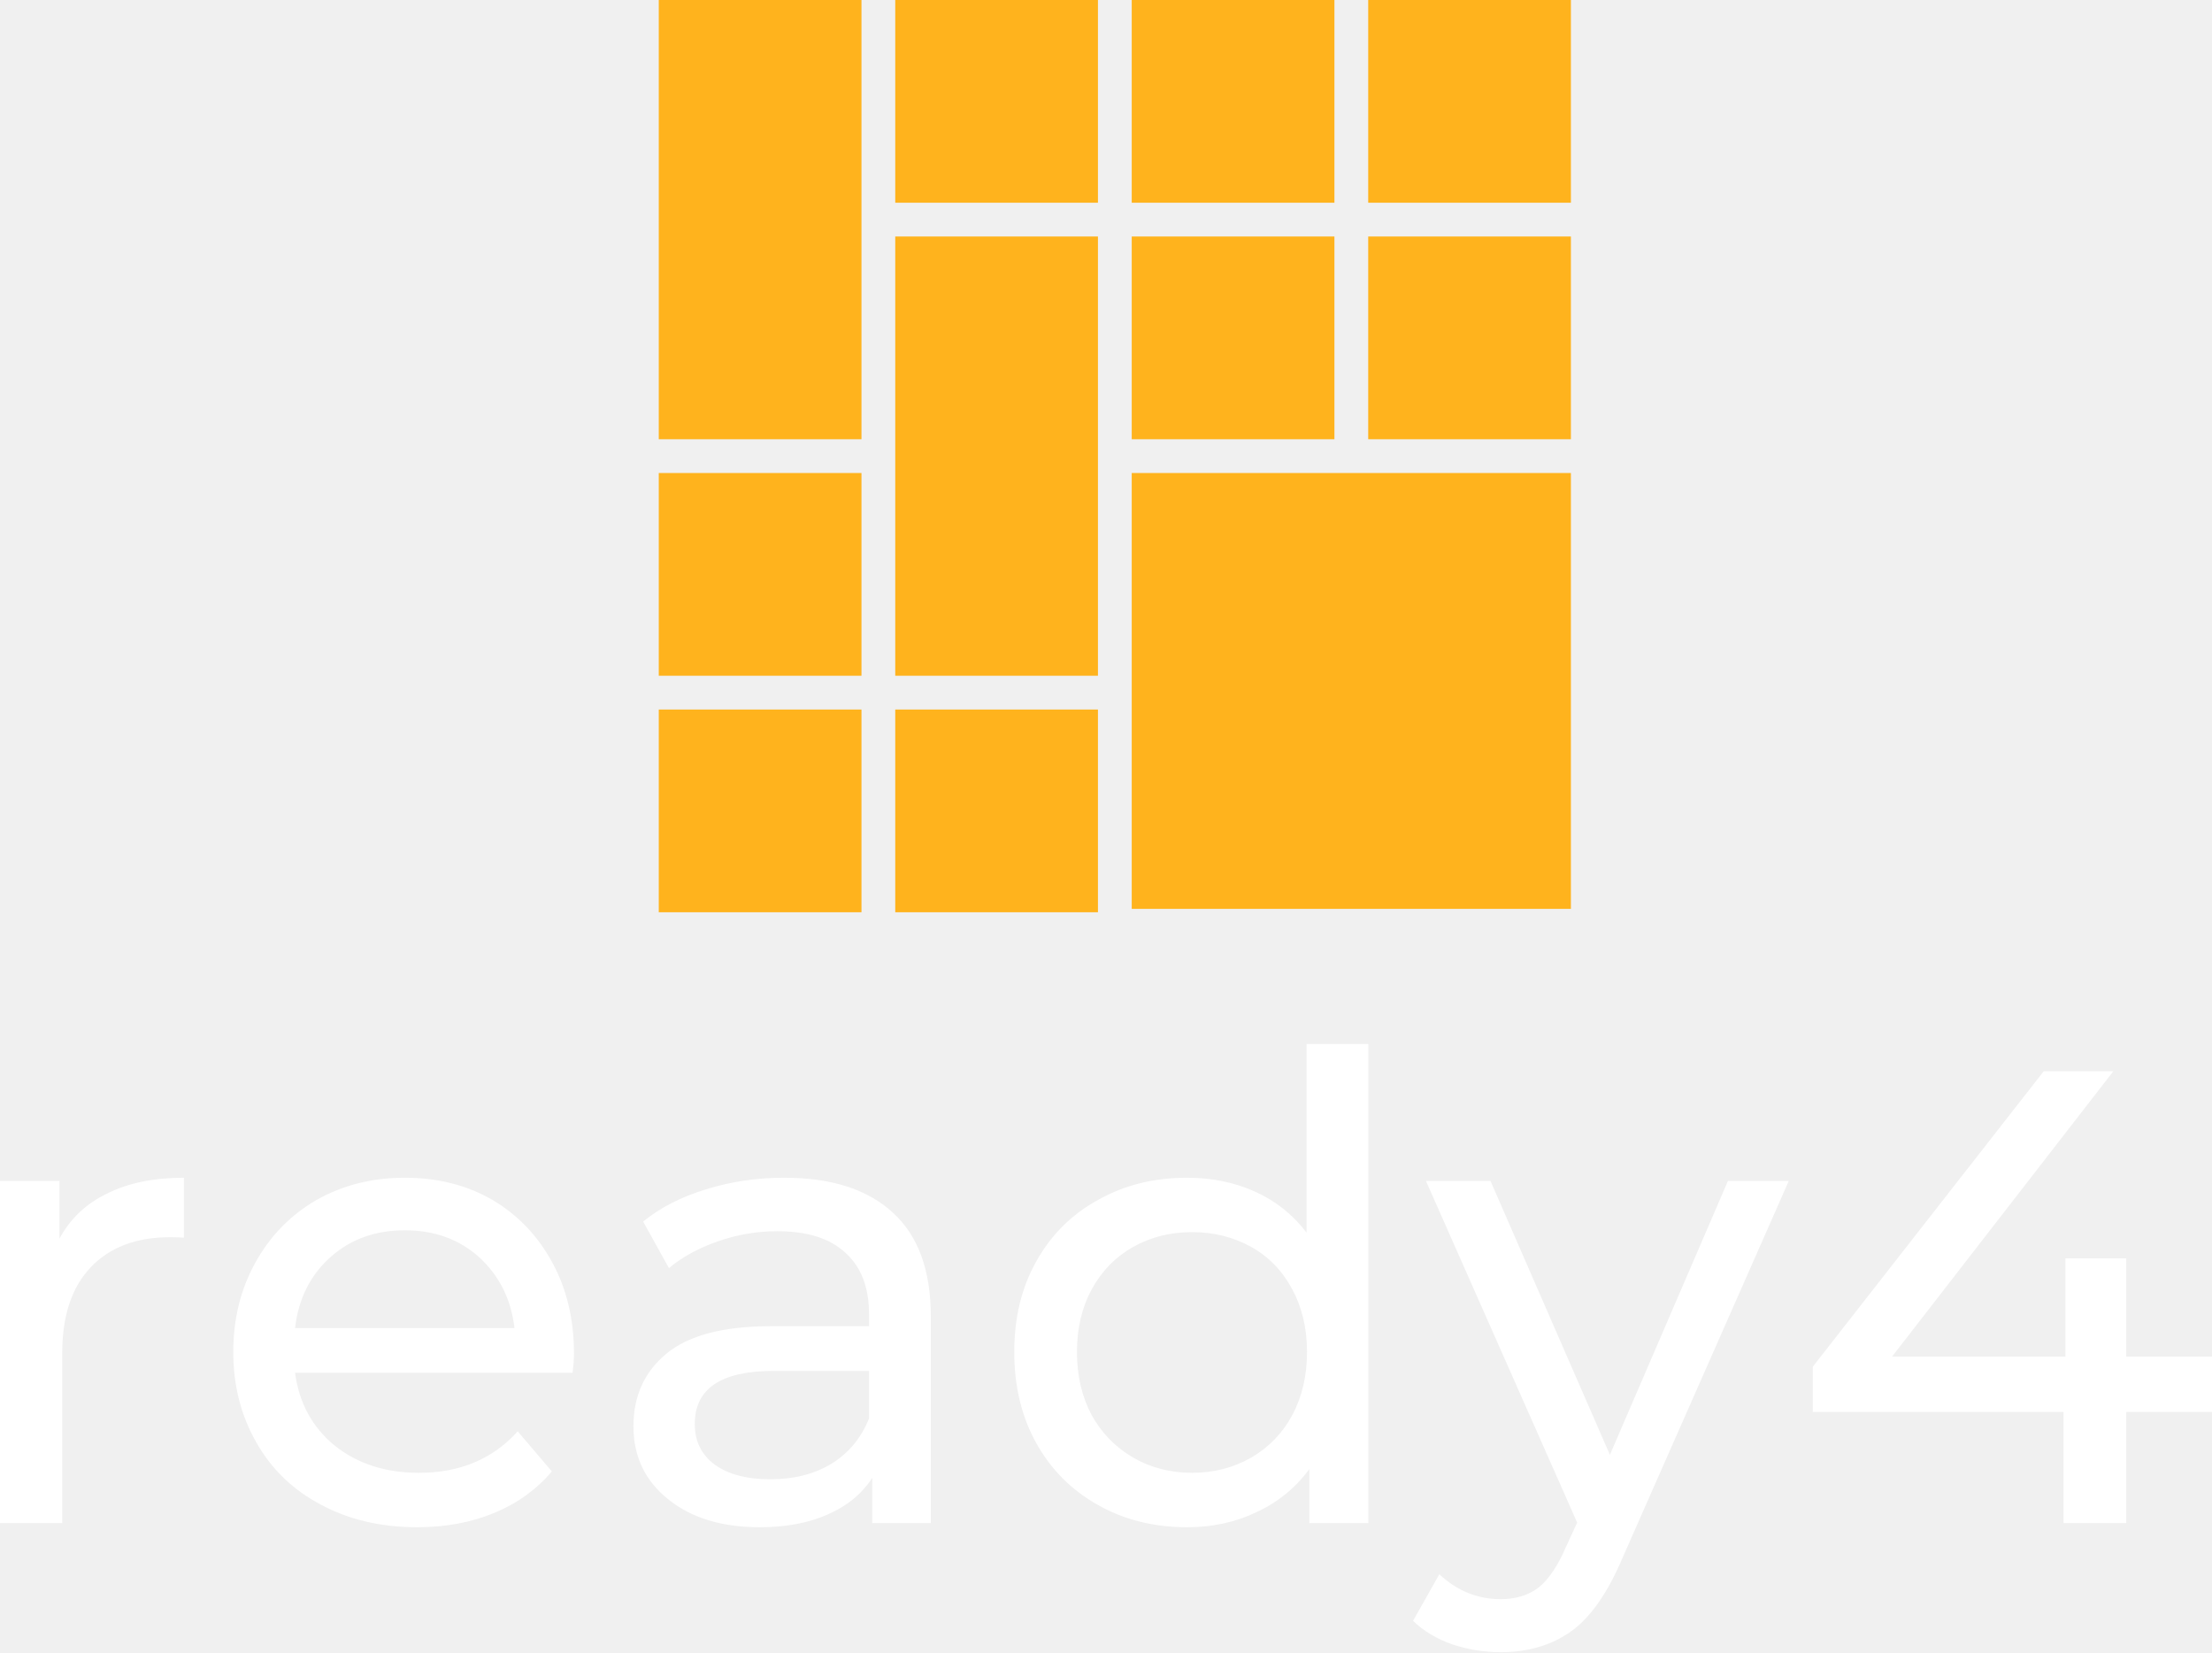
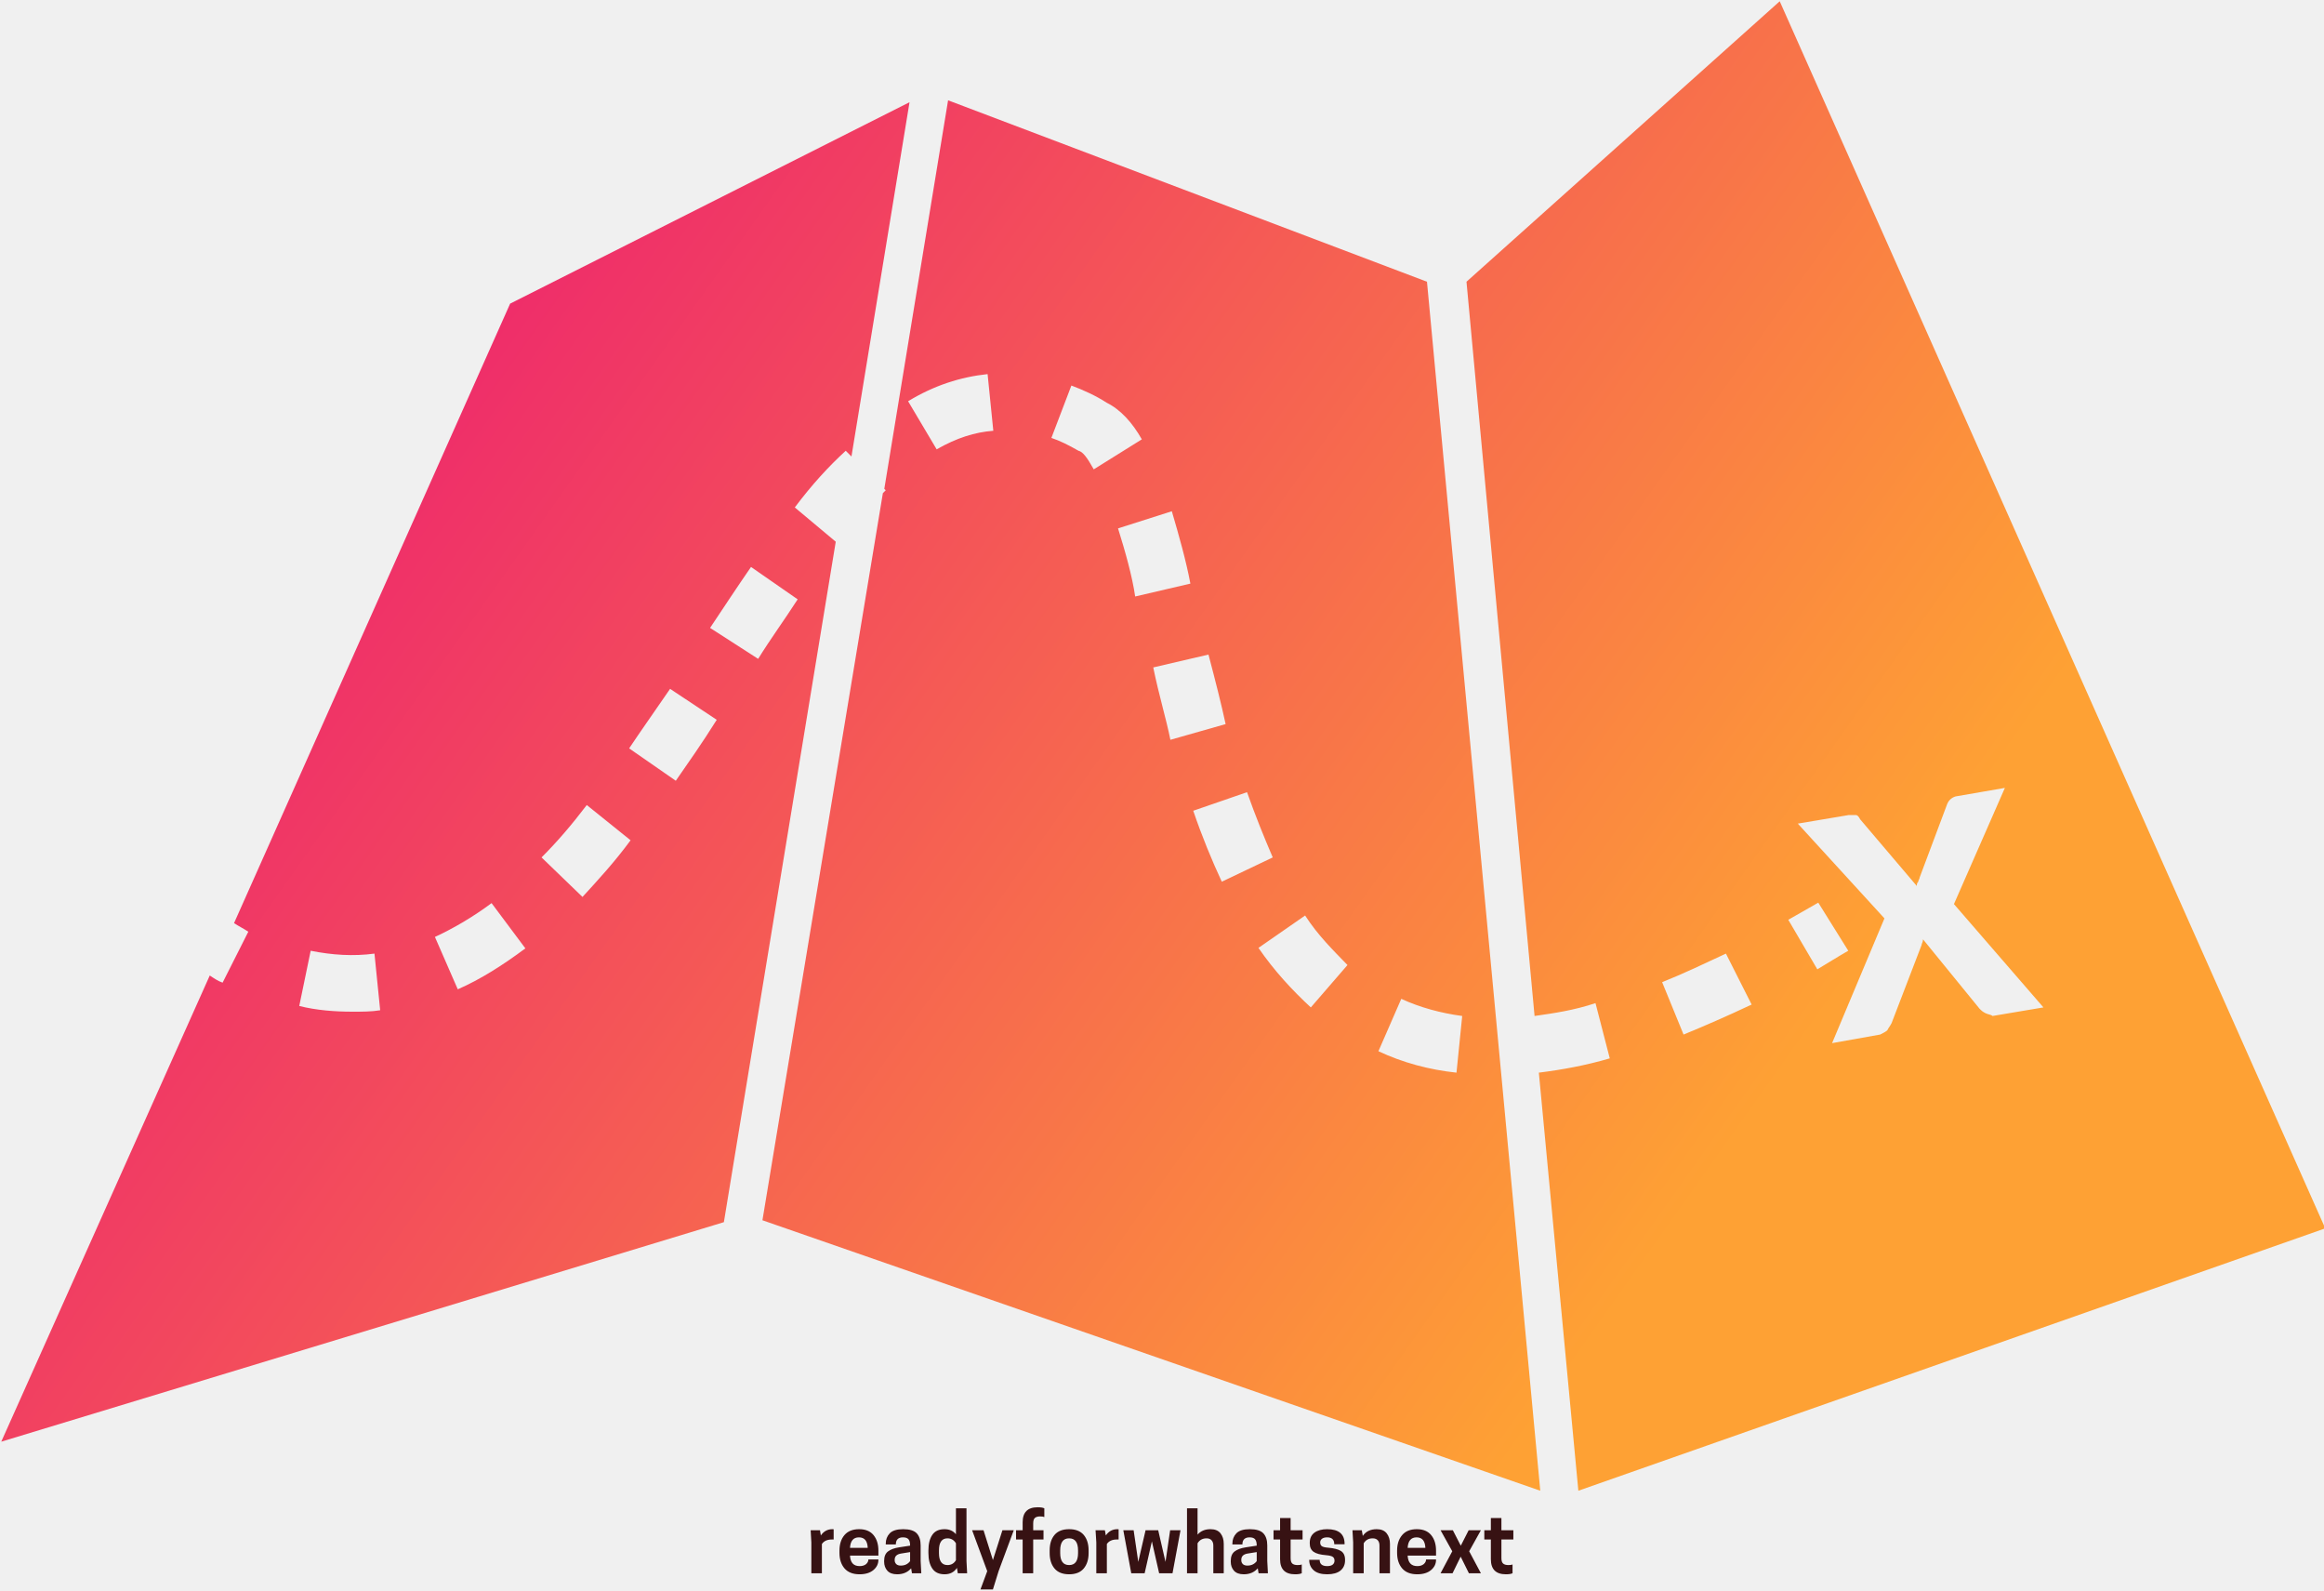
- <svg xmlns="http://www.w3.org/2000/svg" data-v-423bf9ae="" viewBox="0 0 218.256 163" class="iconAbove">
-   <g data-v-423bf9ae="" id="f8d7a7a9-197d-4dfc-862d-00ad1abdb6ca" fill="#ffffff" transform="matrix(4.548901,0,0,4.548901,-5.777102,88.62547)">
-     <path d="M2.56 7.38L2.56 7.38Q2.91 6.73 3.60 6.40L3.60 6.40L3.60 6.40Q4.28 6.06 5.26 6.06L5.26 6.06L5.26 7.36L5.26 7.36Q5.15 7.35 4.96 7.35L4.96 7.35L4.96 7.35Q3.86 7.35 3.24 8.00L3.24 8.00L3.24 8.00Q2.62 8.65 2.62 9.86L2.62 9.86L2.62 13.55L1.27 13.55L1.27 6.13L2.56 6.13L2.56 7.38ZM13.72 9.88L13.72 9.88Q13.72 10.04 13.69 10.29L13.69 10.29L7.67 10.29L7.67 10.29Q7.80 11.27 8.53 11.87L8.53 11.87L8.53 11.87Q9.27 12.46 10.36 12.46L10.36 12.46L10.36 12.46Q11.69 12.46 12.50 11.56L12.50 11.56L13.24 12.43L13.24 12.43Q12.74 13.02 11.99 13.33L11.99 13.33L11.99 13.33Q11.24 13.64 10.32 13.64L10.32 13.64L10.32 13.64Q9.14 13.64 8.23 13.15L8.23 13.15L8.23 13.15Q7.32 12.67 6.83 11.80L6.83 11.80L6.83 11.80Q6.33 10.93 6.33 9.84L6.33 9.84L6.33 9.84Q6.33 8.76 6.81 7.90L6.81 7.90L6.81 7.90Q7.29 7.03 8.14 6.54L8.14 6.54L8.14 6.54Q8.99 6.06 10.05 6.06L10.05 6.06L10.05 6.06Q11.12 6.06 11.95 6.54L11.95 6.54L11.95 6.54Q12.78 7.03 13.25 7.90L13.25 7.90L13.25 7.90Q13.72 8.76 13.72 9.88L13.72 9.88ZM10.05 7.20L10.05 7.20Q9.09 7.20 8.44 7.78L8.44 7.78L8.44 7.78Q7.78 8.37 7.67 9.32L7.67 9.32L12.43 9.32L12.43 9.32Q12.32 8.39 11.67 7.79L11.67 7.79L11.67 7.79Q11.02 7.20 10.05 7.20L10.05 7.20ZM18.28 6.06L18.28 6.06Q19.82 6.06 20.64 6.82L20.64 6.82L20.64 6.82Q21.46 7.57 21.46 9.07L21.46 9.07L21.46 13.55L20.19 13.55L20.19 12.57L20.19 12.57Q19.85 13.09 19.23 13.36L19.23 13.36L19.23 13.36Q18.61 13.64 17.75 13.64L17.75 13.64L17.75 13.64Q16.51 13.64 15.76 13.03L15.76 13.03L15.76 13.03Q15.01 12.43 15.01 11.45L15.01 11.45L15.01 11.45Q15.01 10.47 15.72 9.88L15.72 9.88L15.72 9.88Q16.44 9.28 17.99 9.28L17.99 9.28L20.12 9.28L20.12 9.02L20.12 9.02Q20.12 8.15 19.61 7.69L19.61 7.69L19.61 7.69Q19.11 7.22 18.13 7.22L18.13 7.22L18.13 7.22Q17.47 7.22 16.84 7.44L16.84 7.44L16.84 7.44Q16.21 7.66 15.78 8.02L15.78 8.02L15.22 7.01L15.22 7.01Q15.79 6.55 16.59 6.31L16.59 6.31L16.59 6.31Q17.39 6.06 18.28 6.06L18.28 6.06ZM17.98 12.60L17.98 12.60Q18.75 12.60 19.31 12.26L19.31 12.26L19.31 12.26Q19.87 11.91 20.12 11.28L20.12 11.28L20.12 10.25L18.05 10.25L18.05 10.25Q16.34 10.25 16.34 11.40L16.34 11.40L16.34 11.40Q16.34 11.96 16.77 12.28L16.77 12.28L16.77 12.28Q17.21 12.60 17.98 12.60L17.98 12.60ZM29.61 3.16L30.95 3.16L30.95 13.55L29.67 13.55L29.67 12.38L29.67 12.38Q29.22 12.99 28.53 13.31L28.53 13.31L28.53 13.31Q27.85 13.64 27.02 13.64L27.02 13.64L27.02 13.64Q25.94 13.64 25.09 13.16L25.09 13.16L25.09 13.16Q24.23 12.68 23.75 11.82L23.75 11.82L23.75 11.82Q23.27 10.96 23.27 9.84L23.27 9.84L23.27 9.84Q23.27 8.72 23.75 7.87L23.75 7.87L23.75 7.87Q24.23 7.01 25.09 6.54L25.09 6.54L25.09 6.54Q25.94 6.06 27.02 6.06L27.02 6.06L27.02 6.06Q27.82 6.06 28.49 6.36L28.49 6.36L28.49 6.36Q29.16 6.66 29.61 7.25L29.61 7.25L29.61 3.16ZM27.13 12.46L27.13 12.46Q27.83 12.46 28.41 12.13L28.41 12.13L28.41 12.13Q28.98 11.80 29.30 11.21L29.30 11.21L29.30 11.21Q29.62 10.61 29.62 9.84L29.62 9.84L29.62 9.84Q29.62 9.07 29.30 8.48L29.30 8.48L29.30 8.48Q28.98 7.88 28.41 7.56L28.41 7.56L28.41 7.56Q27.83 7.24 27.13 7.24L27.13 7.24L27.13 7.24Q26.42 7.24 25.85 7.56L25.85 7.56L25.85 7.56Q25.28 7.88 24.95 8.48L24.95 8.48L24.95 8.48Q24.63 9.07 24.63 9.84L24.63 9.84L24.63 9.84Q24.63 10.61 24.95 11.21L24.95 11.21L24.95 11.21Q25.28 11.80 25.85 12.13L25.85 12.13L25.85 12.13Q26.42 12.46 27.13 12.46L27.13 12.46ZM38.75 6.13L40.07 6.13L36.47 14.29L36.47 14.29Q35.99 15.43 35.36 15.89L35.36 15.89L35.36 15.89Q34.72 16.35 33.82 16.35L33.82 16.35L33.82 16.35Q33.28 16.35 32.77 16.18L32.77 16.18L32.77 16.18Q32.26 16.00 31.92 15.67L31.92 15.67L32.49 14.66L32.49 14.66Q33.07 15.20 33.82 15.20L33.82 15.20L33.82 15.20Q34.31 15.20 34.64 14.95L34.64 14.95L34.64 14.95Q34.97 14.69 35.24 14.06L35.24 14.06L35.48 13.54L32.20 6.13L33.60 6.13L36.19 12.07L38.75 6.13ZM49.25 9.94L49.25 11.14L47.39 11.14L47.39 13.55L46.03 13.55L46.03 11.14L40.59 11.14L40.59 10.16L45.60 3.75L47.11 3.75L42.31 9.94L46.07 9.94L46.07 7.81L47.39 7.81L47.39 9.94L49.25 9.94Z" />
+ <svg xmlns="http://www.w3.org/2000/svg" data-v-423bf9ae="" viewBox="0 0 1696.766 1161" class="iconAbove">
+   <g data-v-423bf9ae="" id="b29ca7a5-18f7-4b46-ab04-ff4c37b6abbc" fill="#371213" transform="matrix(4.231312,0,0,4.231312,588.9403,1103.877)">
+     <path d="M4.45 2.90L4.45 2.90L4.45 2.90Q4.49 2.90 4.57 2.91L4.57 2.91L4.57 2.91Q4.65 2.91 4.66 2.91L4.66 2.91L4.66 4.68L4.35 4.68L4.35 4.68Q3.15 4.68 2.63 5.46L2.63 5.46L2.63 10.50L0.81 10.50L0.81 5.18L0.69 3.08L2.30 3.08L2.45 3.98L2.45 3.98Q3.19 2.90 4.45 2.90ZM12.38 6.61L12.38 7.46L7.48 7.46L7.48 7.46Q7.57 9.27 9.14 9.27L9.14 9.27L9.14 9.27Q9.84 9.27 10.25 8.93L10.25 8.93L10.25 8.93Q10.65 8.58 10.65 8.12L10.65 8.12L12.38 8.12L12.38 8.18L12.38 8.18Q12.38 9.23 11.52 9.95L11.52 9.95L11.52 9.95Q10.65 10.68 9.13 10.68L9.13 10.68L9.13 10.68Q7.41 10.68 6.53 9.66L6.53 9.66L6.53 9.66Q5.66 8.64 5.66 6.97L5.66 6.97L5.66 6.61L5.66 6.61Q5.66 4.94 6.52 3.92L6.52 3.92L6.52 3.92Q7.39 2.90 9.06 2.90L9.06 2.90L9.06 2.90Q10.70 2.90 11.54 3.92L11.54 3.92L11.54 3.92Q12.38 4.94 12.38 6.61L12.38 6.61ZM9.02 4.31L9.02 4.31L9.02 4.31Q7.59 4.31 7.48 6.12L7.48 6.12L10.54 6.12L10.54 6.12Q10.46 4.31 9.02 4.31ZM19.78 10.50L18.17 10.50L18.03 9.65L18.03 9.65Q17.14 10.68 15.61 10.68L15.61 10.68L15.61 10.68Q14.49 10.68 13.93 10.07L13.93 10.07L13.93 10.07Q13.37 9.45 13.37 8.50L13.37 8.50L13.37 8.36L13.37 8.36Q13.37 7.24 14.05 6.73L14.05 6.73L14.05 6.73Q14.73 6.22 15.96 6.03L15.96 6.03L17.85 5.74L17.85 5.71L17.85 5.71Q17.85 4.98 17.58 4.65L17.58 4.65L17.58 4.65Q17.30 4.31 16.62 4.31L16.62 4.31L16.62 4.31Q15.39 4.31 15.39 5.53L15.39 5.53L13.65 5.53L13.65 5.40L13.65 5.40Q13.65 4.33 14.34 3.61L14.34 3.61L14.34 3.61Q15.04 2.90 16.66 2.90L16.66 2.90L16.66 2.90Q18.31 2.90 18.99 3.61L18.99 3.61L18.99 3.61Q19.67 4.33 19.67 5.71L19.67 5.71L19.67 8.40L19.78 10.50ZM16.24 9.18L16.24 9.18L16.24 9.18Q17.28 9.18 17.85 8.41L17.85 8.41L17.85 6.85L16.30 7.10L16.30 7.10Q15.19 7.28 15.19 8.16L15.19 8.16L15.19 8.27L15.19 8.27Q15.19 8.65 15.46 8.92L15.46 8.92L15.46 8.92Q15.72 9.18 16.24 9.18ZM23.80 2.90L23.80 2.90L23.80 2.90Q25.03 2.90 25.76 3.77L25.76 3.77L25.76-0.70L27.58-0.70L27.58 8.40L27.69 10.50L26.08 10.50L25.93 9.58L25.93 9.58Q25.21 10.68 23.80 10.68L23.80 10.68L23.80 10.68Q22.36 10.68 21.69 9.70L21.69 9.70L21.69 9.70Q21.01 8.71 21.01 7.01L21.01 7.01L21.01 6.57L21.01 6.57Q21.01 4.86 21.68 3.88L21.68 3.88L21.68 3.88Q22.34 2.90 23.80 2.90ZM25.76 8.25L25.76 8.25L25.76 5.33L25.76 5.33Q25.24 4.48 24.30 4.48L24.30 4.48L24.30 4.48Q22.83 4.48 22.83 6.57L22.83 6.57L22.83 7.01L22.83 7.01Q22.83 9.09 24.30 9.09L24.30 9.09L24.30 9.09Q25.26 9.09 25.76 8.25ZM30.52 3.08L32.14 8.23L33.78 3.08L35.74 3.08L33.12 10.14L32.14 13.30L29.99 13.30L31.16 10.14L28.55 3.08L30.52 3.08ZM39.09 1.92L39.09 1.92L39.09 3.08L40.87 3.08L40.87 4.68L39.09 4.68L39.09 10.50L37.27 10.50L37.27 4.68L36.13 4.68L36.13 3.08L37.27 3.08L37.27 1.71L37.27 1.71Q37.27-0.88 39.86-0.88L39.86-0.88L39.86-0.88Q40.64-0.88 41.01-0.70L41.01-0.70L41.01 0.81L41.01 0.81Q40.78 0.70 40.29 0.70L40.29 0.70L40.29 0.70Q39.68 0.70 39.38 0.96L39.38 0.96L39.38 0.96Q39.09 1.22 39.09 1.92ZM47.81 9.68L47.81 9.68L47.81 9.68Q46.97 10.68 45.29 10.68L45.29 10.68L45.29 10.68Q43.61 10.68 42.77 9.68L42.77 9.68L42.77 9.68Q41.93 8.68 41.93 7.01L41.93 7.01L41.93 6.57L41.93 6.57Q41.93 4.89 42.77 3.89L42.77 3.89L42.77 3.89Q43.61 2.90 45.29 2.90L45.29 2.90L45.29 2.90Q46.97 2.90 47.81 3.89L47.81 3.89L47.81 3.89Q48.65 4.89 48.65 6.57L48.65 6.57L48.65 7.01L48.65 7.01Q48.65 8.68 47.81 9.68ZM43.75 7.01L43.75 7.01Q43.75 9.09 45.29 9.09L45.29 9.09L45.29 9.09Q46.83 9.09 46.83 7.01L46.83 7.01L46.83 6.57L46.83 6.57Q46.83 4.48 45.29 4.48L45.29 4.48L45.29 4.48Q43.75 4.48 43.75 6.57L43.75 6.57L43.75 7.01ZM53.62 2.90L53.62 2.90L53.62 2.90Q53.66 2.90 53.74 2.91L53.74 2.91L53.74 2.91Q53.82 2.91 53.83 2.91L53.83 2.91L53.83 4.68L53.52 4.68L53.52 4.68Q52.32 4.68 51.80 5.46L51.80 5.46L51.80 10.50L49.98 10.50L49.98 5.18L49.85 3.08L51.46 3.08L51.62 3.98L51.62 3.98Q52.36 2.90 53.62 2.90ZM60.82 10.50L59.57 5.00L58.32 10.50L56.01 10.50L54.64 3.08L56.42 3.08L57.22 8.54L58.48 3.08L60.66 3.08L61.92 8.54L62.72 3.08L64.51 3.08L63.13 10.50L60.82 10.50ZM65.63-0.70L67.45-0.70L67.45 3.84L67.45 3.84Q68.25 2.90 69.69 2.90L69.69 2.90L69.69 2.90Q70.84 2.90 71.41 3.61L71.41 3.61L71.41 3.61Q71.97 4.33 71.97 5.42L71.97 5.42L71.97 10.50L70.17 10.50L70.17 5.71L70.17 5.71Q70.17 5.15 69.87 4.82L69.87 4.82L69.87 4.82Q69.58 4.48 68.99 4.48L68.99 4.48L68.99 4.48Q67.97 4.48 67.45 5.33L67.45 5.33L67.45 10.50L65.63 10.50L65.63-0.70ZM79.59 10.50L77.98 10.50L77.84 9.65L77.84 9.65Q76.94 10.68 75.42 10.68L75.42 10.68L75.42 10.68Q74.30 10.68 73.74 10.07L73.74 10.07L73.74 10.07Q73.18 9.45 73.18 8.50L73.18 8.50L73.18 8.36L73.18 8.36Q73.18 7.24 73.86 6.73L73.86 6.73L73.86 6.73Q74.54 6.22 75.77 6.03L75.77 6.03L77.66 5.74L77.66 5.71L77.66 5.71Q77.66 4.98 77.38 4.65L77.38 4.65L77.38 4.65Q77.11 4.31 76.43 4.31L76.43 4.31L76.43 4.31Q75.19 4.31 75.19 5.53L75.19 5.53L73.46 5.53L73.46 5.40L73.46 5.40Q73.46 4.33 74.15 3.61L74.15 3.61L74.15 3.61Q74.84 2.90 76.47 2.90L76.47 2.90L76.47 2.90Q78.12 2.90 78.80 3.61L78.80 3.61L78.80 3.61Q79.48 4.33 79.48 5.71L79.48 5.71L79.48 8.40L79.59 10.50ZM76.05 9.18L76.05 9.18L76.05 9.18Q77.08 9.18 77.66 8.41L77.66 8.41L77.66 6.85L76.10 7.10L76.10 7.10Q75.00 7.28 75.00 8.16L75.00 8.16L75.00 8.27L75.00 8.27Q75.00 8.65 75.26 8.92L75.26 8.92L75.26 8.92Q75.53 9.18 76.05 9.18ZM83.51 0.98L83.51 3.08L85.57 3.08L85.57 4.68L83.51 4.68L83.51 7.88L83.51 7.88Q83.51 8.58 83.80 8.83L83.80 8.83L83.80 8.83Q84.10 9.09 84.71 9.09L84.71 9.09L84.71 9.09Q85.23 9.09 85.43 8.99L85.43 8.99L85.43 10.50L85.43 10.50Q85.06 10.68 84.28 10.68L84.28 10.68L84.28 10.68Q81.69 10.68 81.69 8.08L81.69 8.08L81.69 4.68L80.56 4.68L80.56 3.08L81.69 3.08L81.69 0.98L83.51 0.98ZM89.81 9.27L89.81 9.27L89.81 9.27Q90.44 9.27 90.76 9.02L90.76 9.02L90.76 9.02Q91.08 8.76 91.08 8.34L91.08 8.34L91.08 8.34Q91.08 7.87 90.78 7.67L90.78 7.67L90.78 7.67Q90.47 7.46 89.67 7.39L89.67 7.39L89.67 7.39Q88.13 7.27 87.47 6.80L87.47 6.80L87.47 6.80Q86.81 6.33 86.81 5.35L86.81 5.35L86.81 5.24L86.81 5.24Q86.81 4.09 87.63 3.49L87.63 3.49L87.63 3.49Q88.45 2.90 89.81 2.90L89.81 2.90L89.81 2.90Q92.82 2.90 92.82 5.43L92.82 5.43L92.82 5.50L91.04 5.50L91.04 5.50Q91.04 4.31 89.81 4.31L89.81 4.31L89.81 4.31Q89.24 4.31 88.92 4.55L88.92 4.55L88.92 4.55Q88.61 4.79 88.61 5.19L88.61 5.19L88.61 5.19Q88.61 5.63 88.89 5.83L88.89 5.83L88.89 5.83Q89.18 6.03 89.96 6.09L89.96 6.09L89.96 6.09Q91.48 6.22 92.19 6.66L92.19 6.66L92.19 6.66Q92.90 7.11 92.90 8.18L92.90 8.18L92.90 8.27L92.90 8.27Q92.90 9.39 92.11 10.04L92.11 10.04L92.11 10.04Q91.32 10.68 89.81 10.68L89.81 10.68L89.81 10.68Q88.28 10.68 87.50 10.00L87.50 10.00L87.50 10.00Q86.72 9.31 86.72 8.23L86.72 8.23L86.72 8.18L88.52 8.18L88.52 8.18Q88.52 9.27 89.81 9.27ZM100.65 5.42L100.65 10.50L98.84 10.50L98.84 5.71L98.84 5.71Q98.84 5.15 98.55 4.82L98.55 4.82L98.55 4.82Q98.25 4.48 97.66 4.48L97.66 4.48L97.66 4.48Q96.64 4.48 96.12 5.33L96.12 5.33L96.12 10.50L94.30 10.50L94.30 5.18L94.18 3.08L95.79 3.08L95.96 4.06L95.96 4.06Q96.75 2.90 98.36 2.90L98.36 2.90L98.36 2.90Q99.51 2.90 100.08 3.61L100.08 3.61L100.08 3.61Q100.65 4.33 100.65 5.42L100.65 5.42ZM108.60 6.61L108.60 7.46L103.70 7.46L103.70 7.46Q103.80 9.27 105.36 9.27L105.36 9.27L105.36 9.27Q106.06 9.27 106.47 8.93L106.47 8.93L106.47 8.93Q106.88 8.58 106.88 8.12L106.88 8.12L108.60 8.12L108.60 8.18L108.60 8.18Q108.60 9.23 107.74 9.95L107.74 9.95L107.74 9.95Q106.88 10.68 105.35 10.68L105.35 10.68L105.35 10.68Q103.63 10.68 102.75 9.66L102.75 9.66L102.75 9.66Q101.88 8.64 101.88 6.97L101.88 6.97L101.88 6.61L101.88 6.61Q101.88 4.94 102.75 3.92L102.75 3.92L102.75 3.92Q103.61 2.90 105.28 2.90L105.28 2.90L105.28 2.90Q106.92 2.90 107.76 3.92L107.76 3.92L107.76 3.92Q108.60 4.94 108.60 6.61L108.60 6.61ZM105.24 4.31L105.24 4.31L105.24 4.31Q103.81 4.31 103.70 6.12L103.70 6.12L106.76 6.12L106.76 6.12Q106.68 4.31 105.24 4.31ZM111.40 6.71L109.38 3.08L111.50 3.08L112.87 5.75L114.23 3.08L116.34 3.08L114.32 6.71L116.34 10.50L114.27 10.50L112.85 7.64L111.45 10.50L109.38 10.50L111.40 6.71ZM119.88 0.98L119.88 3.08L121.94 3.08L121.94 4.68L119.88 4.68L119.88 7.88L119.88 7.88Q119.88 8.58 120.18 8.83L120.18 8.83L120.18 8.83Q120.47 9.09 121.09 9.09L121.09 9.09L121.09 9.09Q121.60 9.09 121.80 8.99L121.80 8.99L121.80 10.50L121.80 10.50Q121.44 10.68 120.65 10.68L120.65 10.68L120.65 10.68Q118.06 10.68 118.06 8.08L118.06 8.08L118.06 4.68L116.93 4.68L116.93 3.08L118.06 3.08L118.06 0.98L119.88 0.98Z" />
  </g>
-   <g data-v-423bf9ae="" id="627e48a4-96cd-4963-9ed1-66867053d927" transform="matrix(1.111111,0,0,1.111111,55,-10)" stroke="none" fill="#FFB31D">
-     <path d="M27 69H9V51h18v18zm0 21H9V72h18v18zm21 0H30V72h18v18zm21-42H51V30h18v18zm0-21H51V9h18v18zm21 0H72V9h18v18zm0 21H72V30h18v18zM48 9H30v18h18V9zM27 9H9v39h18V9zm21 21H30v39h18V30zm3 21v38.7h39V51H51z" />
+   <defs data-v-423bf9ae="">
+     <linearGradient data-v-423bf9ae="" gradientTransform="rotate(25)" id="ae63094b-bccc-4b68-b669-e598b4eafd80" x1="0%" y1="0%" x2="100%" y2="0%">
+       <stop data-v-423bf9ae="" offset="0%" style="stop-color: rgb(233, 0, 127); stop-opacity: 1;" />
+       <stop data-v-423bf9ae="" offset="100%" style="stop-color: rgb(254, 161, 52); stop-opacity: 1;" />
+     </linearGradient>
+   </defs>
+   <g data-v-423bf9ae="" id="56b4994d-6ee5-4a73-b123-0faf3e645f89" transform="matrix(3.475556,0,0,3.475556,-618.7747,-525.6235)" stroke="none" fill="url(#ae63094b-bccc-4b68-b669-e598b4eafd80)">
+     <path d="M377.2 172.3l-13.4 81.6.3.3-.6.6-25.3 152.7 163.4 56.8-23.8-253.9-100.6-38.1zm-2.4 73.3l-6-10.1c5.4-3.3 11-5.1 16.7-5.7l1.2 11.9c-3.9.3-7.7 1.5-11.9 3.9zm29.8.3c-2.1-1.2-3.9-2.1-5.7-2.7l4.2-11c2.4.9 5.1 2.1 7.4 3.6 3 1.5 5.4 4.2 7.4 7.7l-10.1 6.3c-1.4-2.5-2.3-3.7-3.2-3.9zm8.3 16.3l11.3-3.6c1.5 5.1 3 10.4 3.9 15.2l-11.6 2.7c-.6-4.2-2.1-9.5-3.6-14.3zm7.4 29.2l11.6-2.7c1.5 5.7 2.7 10.4 3.6 14.6l-11.6 3.3c-.9-4.5-2.4-9.3-3.6-15.2zm8.4 30.1l11.3-3.9c1.8 5.1 3.6 9.5 5.4 13.7l-10.7 5.1c-2.1-4.5-4.2-9.6-6-14.9zm24.7 41.3c-3.9-3.6-7.7-7.7-11-12.5l9.8-6.8c2.7 4.2 6 7.4 8.9 10.4l-7.7 8.9zm30.6 13.7c-5.7-.6-11.3-2.1-16.4-4.5l4.8-11c3.9 1.8 8.3 3 12.8 3.6l-1.2 11.9zM551.9 151.5l-65.8 58.9 14.3 154.2c4.2-.6 8.3-1.2 12.8-2.7l3 11.6c-5.1 1.5-10.1 2.4-14.9 3l8.3 87.8 156.9-55.1-114.6-257.7zm-20.2 217l-4.5-11c4.5-1.8 8.9-3.9 13.4-6l5.4 10.7c-5.1 2.4-9.9 4.5-14.3 6.3zm22-24.1l6.3-3.6 6.3 10.1c-2.1 1.2-4.5 2.7-6.5 3.9l-6.1-10.4zm41.4 19.6c-.6-.3-.9-.6-1.2-.9L582 348.5c0 .6-.3.9-.3 1.2l-6.3 16.4c-.3.6-.6.9-.9 1.5-.3.3-.9.6-1.5.9l-10.1 1.8 11-26.2-18.2-19.9 10.7-1.8h1.5c.3 0 .6.3.9.9l11.9 14c0-.3 0-.6.3-.9 0-.3.3-.6.3-.9l5.7-15.2c.3-.9.9-1.5 1.8-1.8l10.4-1.8-10.7 24.4 18.8 21.7-10.7 1.8c-.3-.3-.9-.3-1.5-.6zM345 257.8c3.6-4.8 7.1-8.6 10.7-11.9l1.2 1.2 12.2-74.4-83.9 42.3-58 130.1c.9.6 2.1 1.2 3 1.8l-5.4 10.7c-.9-.3-1.8-.9-2.7-1.5L178.3 454l151.8-46.1L353.6 265l-8.6-7.2zm-92.8 105.9c-3.9 0-7.7-.3-11.3-1.2l2.4-11.6c4.5.9 8.9 1.2 13.4.6l1.2 11.9c-1.8.3-3.9.3-5.7.3zm22-4.7l-4.8-11c3.9-1.8 8-4.2 11.9-7.1l7.1 9.5c-4.7 3.5-9.4 6.5-14.2 8.6zm26.2-19.4l-8.6-8.3c3.3-3.3 6.3-6.8 9.5-11l9.2 7.4c-3.3 4.5-6.8 8.3-10.1 11.9zm19.6-24.4l-9.8-6.8c2.4-3.6 5.1-7.4 8.6-12.5l9.8 6.5c-3.2 5.1-5.9 8.9-8.6 12.8zm7.2-32.1c3-4.5 5.7-8.6 8.6-12.8l9.8 6.8c-2.7 4.2-5.7 8.3-8.3 12.5l-10.1-6.5z" />
  </g>
</svg>
